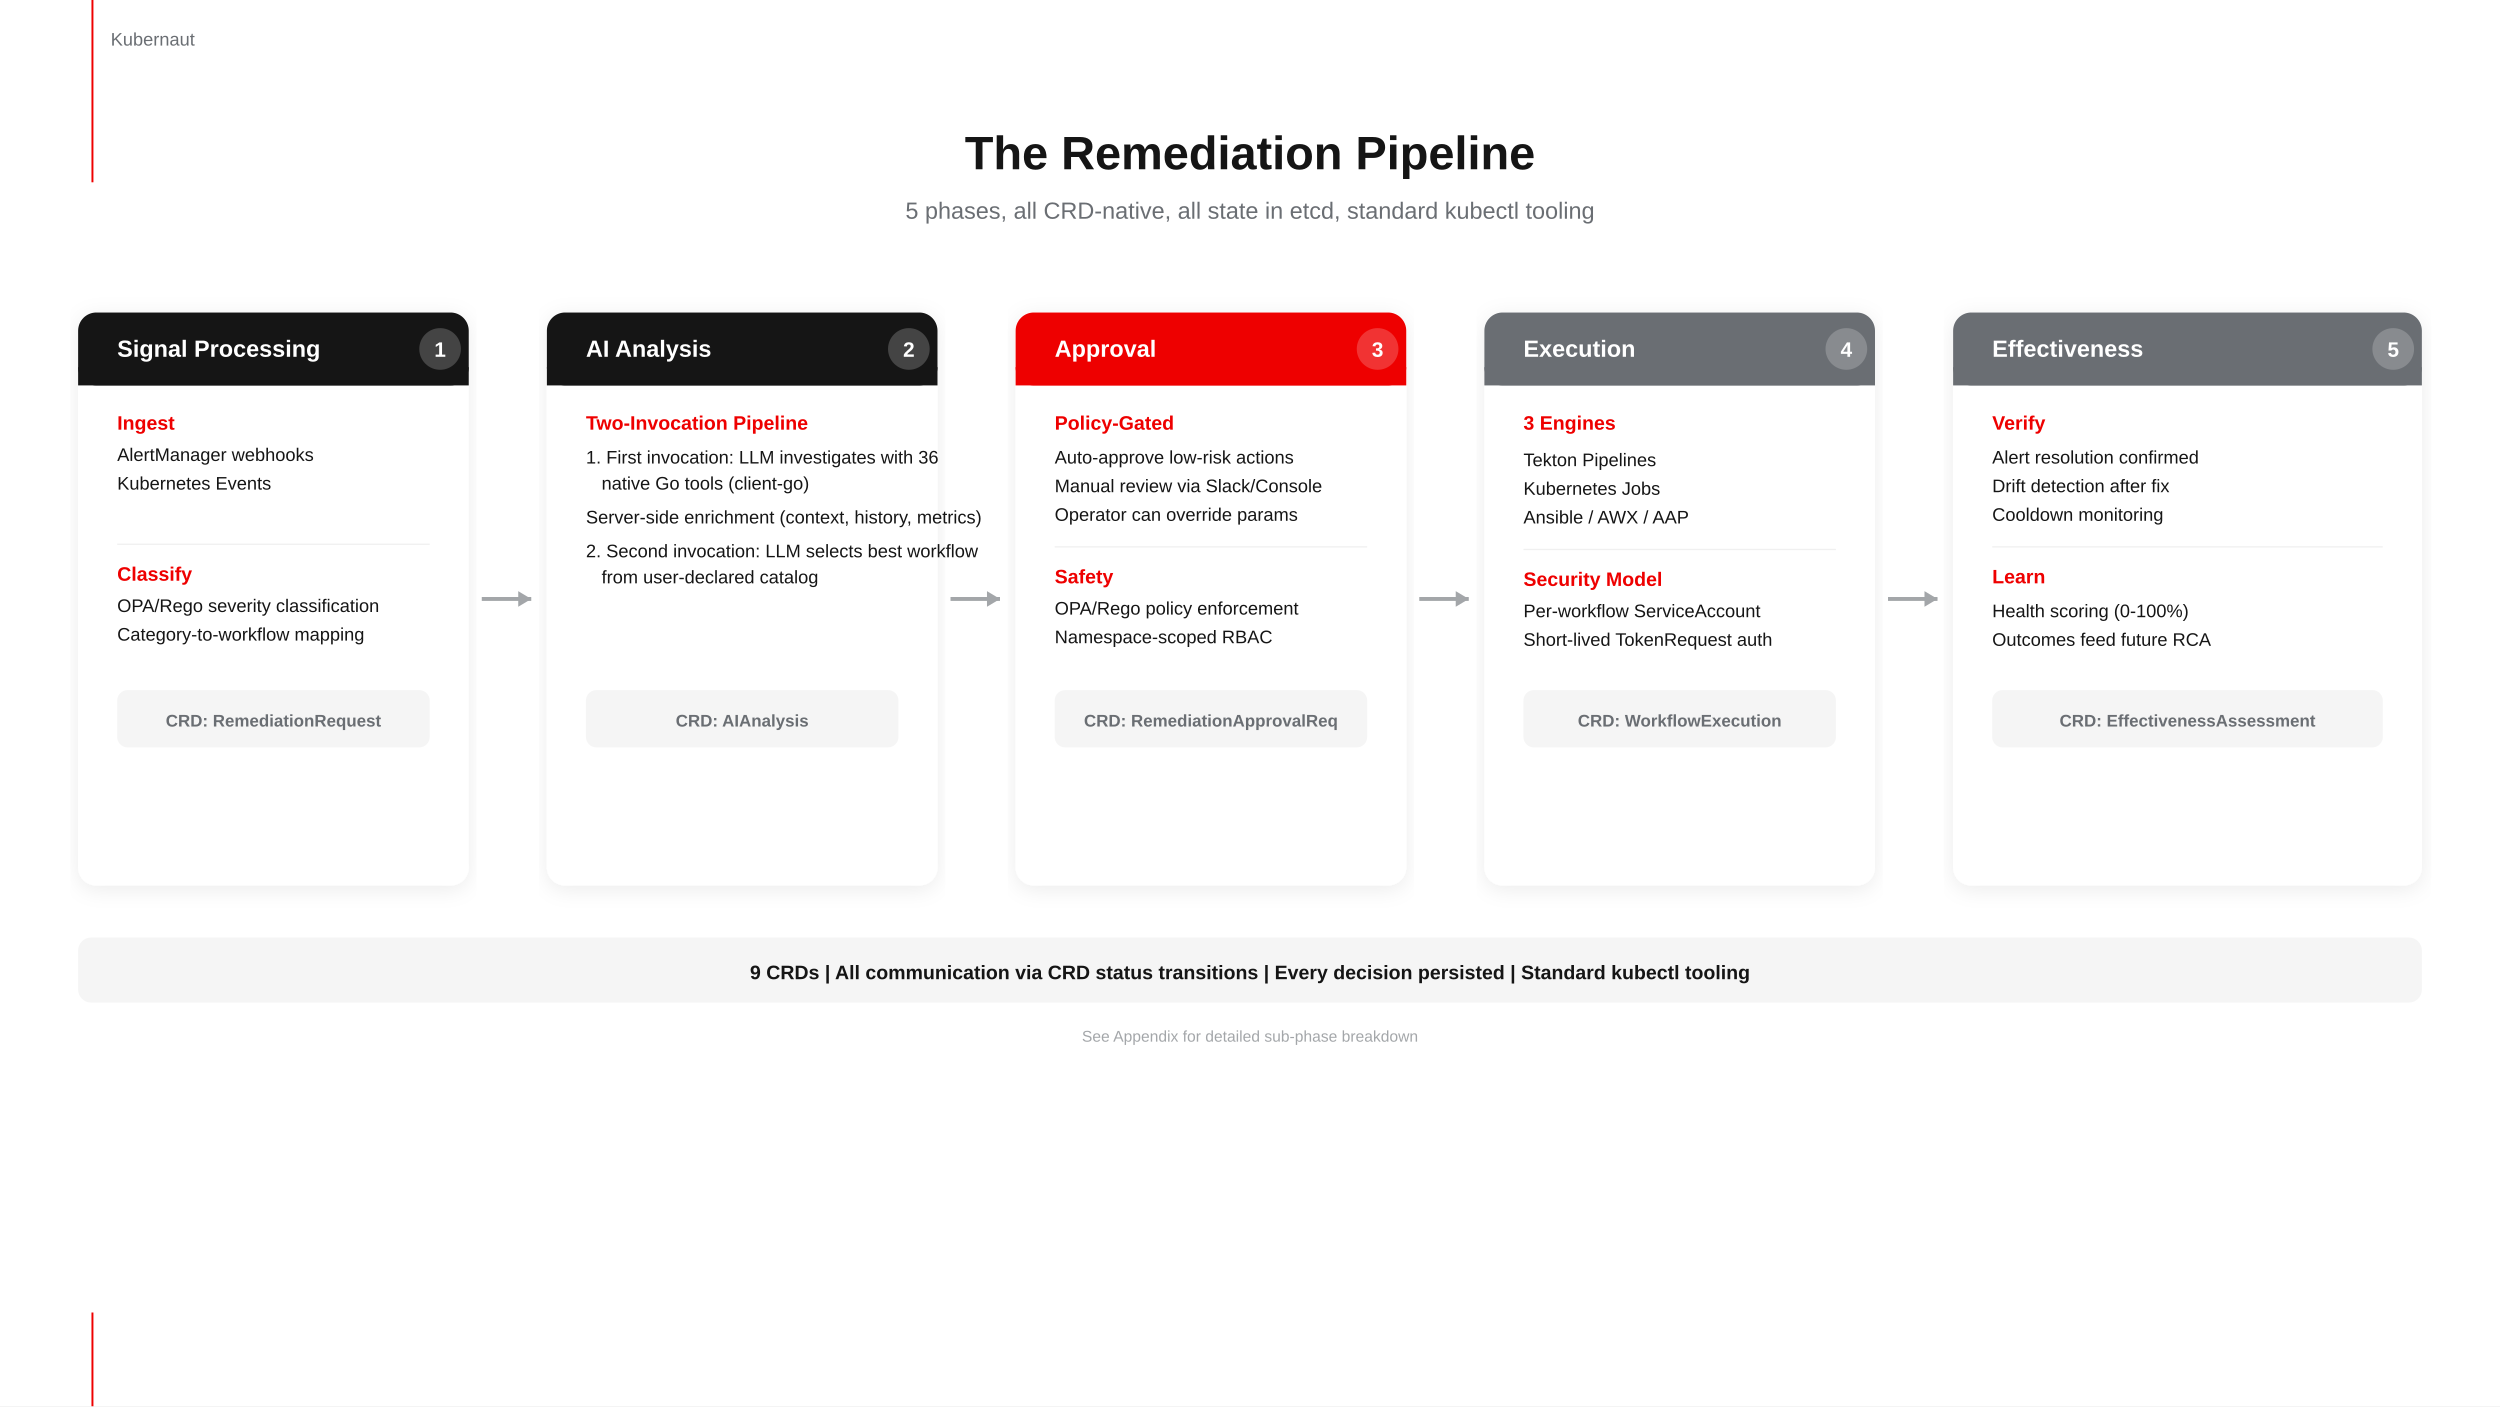
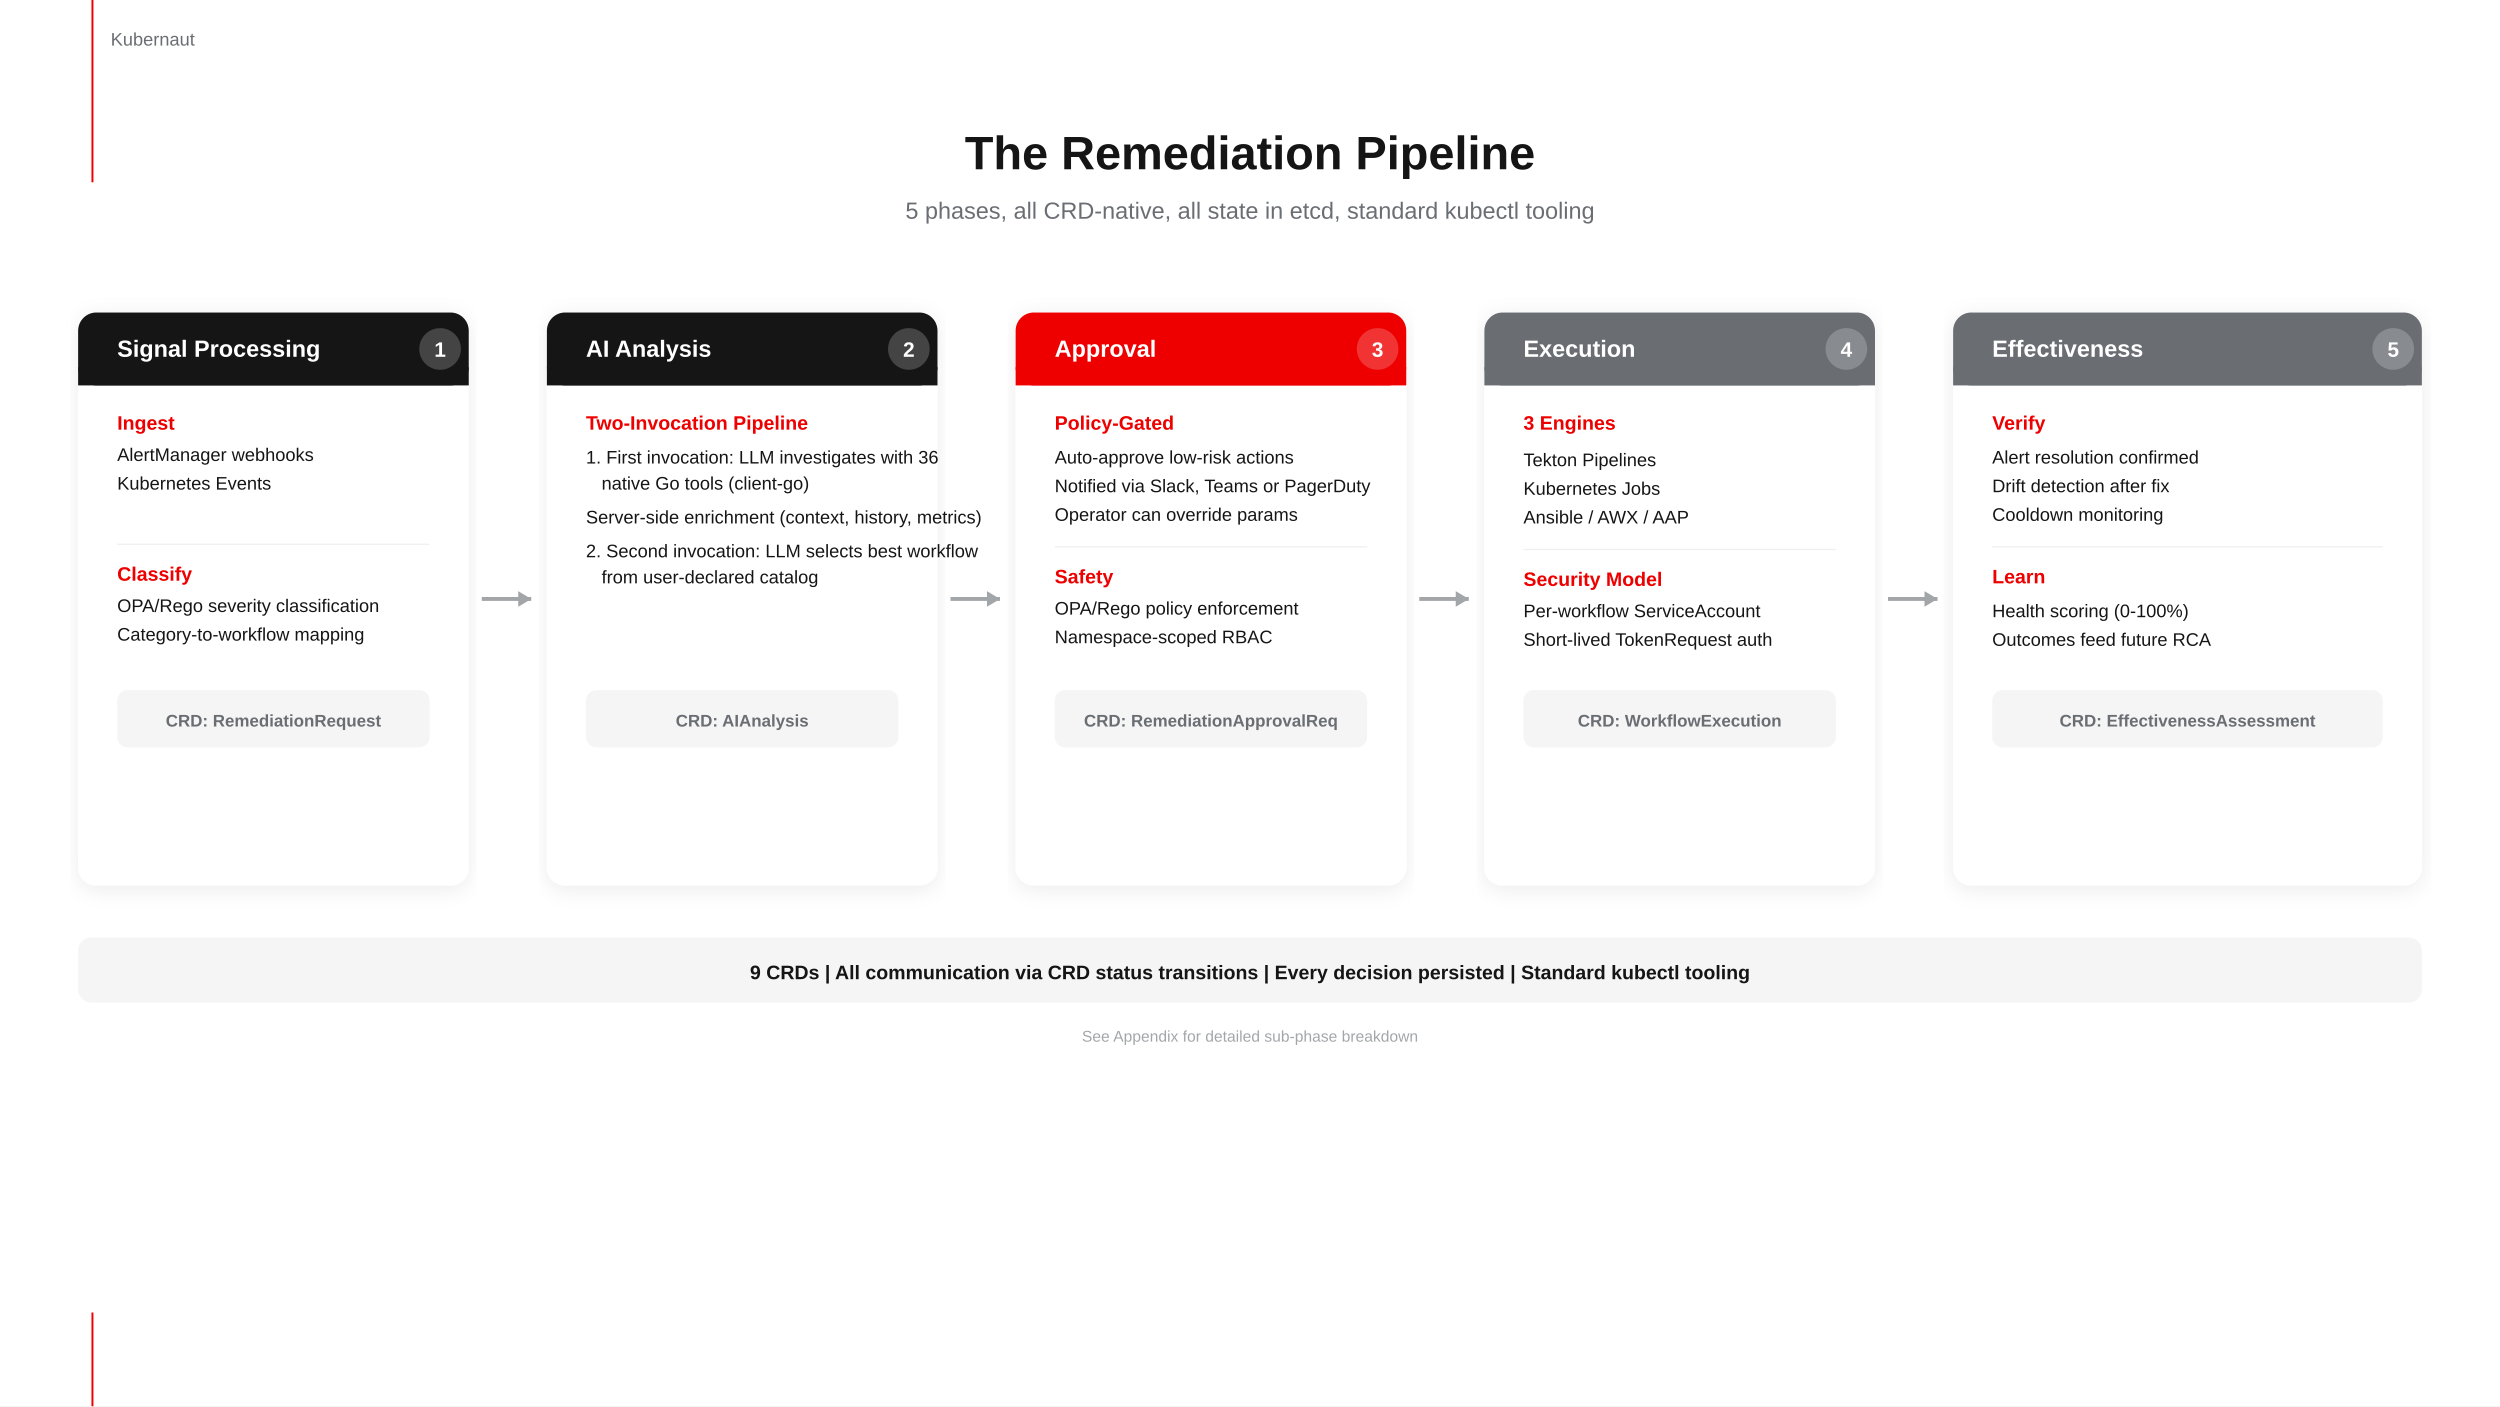
<svg xmlns="http://www.w3.org/2000/svg" viewBox="0 0 1920 1080" font-family="'Red Hat Display', 'Red Hat Text', Arial, sans-serif">
  <defs>
    <filter id="sh" x="-2%" y="-4%" width="104%" height="112%">
      <feDropShadow dx="0" dy="3" stdDeviation="8" flood-color="#000" flood-opacity="0.08" />
    </filter>
  </defs>
  <rect width="1920" height="1080" fill="white" />
  <line x1="71" y1="0" x2="71" y2="140" stroke="#EE0000" stroke-width="1.5" />
  <line x1="71" y1="1008" x2="71" y2="1080" stroke="#EE0000" stroke-width="1.5" />
  <text x="85" y="35" font-family="'Red Hat Display', Arial, sans-serif" font-weight="400" font-size="14px" fill="#6A6E73">Kubernaut</text>
  <text x="960" y="130" text-anchor="middle" font-family="'Red Hat Display', Arial, sans-serif" font-size="36px" font-weight="700" fill="#151515">The Remediation Pipeline</text>
  <text x="960" y="168" text-anchor="middle" font-family="'Red Hat Text', Arial, sans-serif" font-size="18px" fill="#6A6E73">5 phases, all CRD-native, all state in etcd, standard kubectl tooling</text>
  <g filter="url(#sh)">
    <rect x="60" y="240" width="300" height="440" rx="14" fill="white" />
  </g>
  <rect x="60" y="240" width="300" height="56" rx="14" fill="#151515" />
  <rect x="60" y="282" width="300" height="14" fill="#151515" />
  <circle cx="338" cy="268" r="16" fill="white" opacity="0.2" />
  <text x="338" y="274" text-anchor="middle" font-size="16" font-weight="700" fill="white">1</text>
  <text x="90" y="274" font-family="'Red Hat Display', Arial, sans-serif" font-size="18px" font-weight="700" fill="white">Signal Processing</text>
  <text x="90" y="330" font-family="'Red Hat Text', Arial, sans-serif" font-size="15px" font-weight="600" fill="#EE0000">Ingest</text>
  <text x="90" y="354" font-family="'Red Hat Text', Arial, sans-serif" font-size="14px" fill="#151515">AlertManager webhooks</text>
  <text x="90" y="376" font-family="'Red Hat Text', Arial, sans-serif" font-size="14px" fill="#151515">Kubernetes Events</text>
  <line x1="90" y1="418" x2="330" y2="418" stroke="#F0F0F0" stroke-width="1" />
  <text x="90" y="446" font-family="'Red Hat Text', Arial, sans-serif" font-size="15px" font-weight="600" fill="#EE0000">Classify</text>
  <text x="90" y="470" font-family="'Red Hat Text', Arial, sans-serif" font-size="14px" fill="#151515">OPA/Rego severity classification</text>
  <text x="90" y="492" font-family="'Red Hat Text', Arial, sans-serif" font-size="14px" fill="#151515">Category-to-workflow mapping</text>
  <rect x="90" y="530" width="240" height="44" rx="8" fill="#F5F5F5" />
  <text x="210" y="558" text-anchor="middle" font-family="'Red Hat Text', Arial, sans-serif" font-size="13px" font-weight="600" fill="#6A6E73">CRD: RemediationRequest</text>
  <line x1="370" y1="460" x2="408" y2="460" stroke="#A3A6A9" stroke-width="3" />
  <polygon points="408,460 398,454 398,466" fill="#A3A6A9" />
  <g filter="url(#sh)">
    <rect x="420" y="240" width="300" height="440" rx="14" fill="white" />
  </g>
  <rect x="420" y="240" width="300" height="56" rx="14" fill="#151515" />
  <rect x="420" y="282" width="300" height="14" fill="#151515" />
  <circle cx="698" cy="268" r="16" fill="white" opacity="0.2" />
  <text x="698" y="274" text-anchor="middle" font-size="16" font-weight="700" fill="white">2</text>
  <text x="450" y="274" font-family="'Red Hat Display', Arial, sans-serif" font-size="18px" font-weight="700" fill="white">AI Analysis</text>
  <text x="450" y="330" font-family="'Red Hat Text', Arial, sans-serif" font-size="15px" font-weight="600" fill="#EE0000">Two-Invocation Pipeline</text>
  <text x="450" y="356" font-family="'Red Hat Text', Arial, sans-serif" font-size="14px" fill="#151515">1. First invocation: LLM investigates with 36</text>
  <text x="462" y="376" font-family="'Red Hat Text', Arial, sans-serif" font-size="14px" fill="#151515">native Go tools (client-go)</text>
  <text x="450" y="402" font-family="'Red Hat Text', Arial, sans-serif" font-size="14px" fill="#151515">Server-side enrichment (context, history, metrics)</text>
  <text x="450" y="428" font-family="'Red Hat Text', Arial, sans-serif" font-size="14px" fill="#151515">2. Second invocation: LLM selects best workflow</text>
  <text x="462" y="448" font-family="'Red Hat Text', Arial, sans-serif" font-size="14px" fill="#151515">from user-declared catalog</text>
  <rect x="450" y="530" width="240" height="44" rx="8" fill="#F5F5F5" />
  <text x="570" y="558" text-anchor="middle" font-family="'Red Hat Text', Arial, sans-serif" font-size="13px" font-weight="600" fill="#6A6E73">CRD: AIAnalysis</text>
  <line x1="730" y1="460" x2="768" y2="460" stroke="#A3A6A9" stroke-width="3" />
  <polygon points="768,460 758,454 758,466" fill="#A3A6A9" />
  <g filter="url(#sh)">
    <rect x="780" y="240" width="300" height="440" rx="14" fill="white" />
  </g>
  <rect x="780" y="240" width="300" height="56" rx="14" fill="#EE0000" />
  <rect x="780" y="282" width="300" height="14" fill="#EE0000" />
  <circle cx="1058" cy="268" r="16" fill="white" opacity="0.2" />
  <text x="1058" y="274" text-anchor="middle" font-size="16" font-weight="700" fill="white">3</text>
  <text x="810" y="274" font-family="'Red Hat Display', Arial, sans-serif" font-size="18px" font-weight="700" fill="white">Approval</text>
  <text x="810" y="330" font-family="'Red Hat Text', Arial, sans-serif" font-size="15px" font-weight="600" fill="#EE0000">Policy-Gated</text>
  <text x="810" y="356" font-family="'Red Hat Text', Arial, sans-serif" font-size="14px" fill="#151515">Auto-approve low-risk actions</text>
-   <text x="810" y="378" font-family="'Red Hat Text', Arial, sans-serif" font-size="14px" fill="#151515">Manual review via Slack/Console</text>
+   <text x="810" y="378" font-family="'Red Hat Text', Arial, sans-serif" font-size="14px" fill="#151515">Notified via Slack, Teams or PagerDuty</text>
  <text x="810" y="400" font-family="'Red Hat Text', Arial, sans-serif" font-size="14px" fill="#151515">Operator can override params</text>
  <line x1="810" y1="420" x2="1050" y2="420" stroke="#F0F0F0" stroke-width="1" />
  <text x="810" y="448" font-family="'Red Hat Text', Arial, sans-serif" font-size="15px" font-weight="600" fill="#EE0000">Safety</text>
  <text x="810" y="472" font-family="'Red Hat Text', Arial, sans-serif" font-size="14px" fill="#151515">OPA/Rego policy enforcement</text>
  <text x="810" y="494" font-family="'Red Hat Text', Arial, sans-serif" font-size="14px" fill="#151515">Namespace-scoped RBAC</text>
  <rect x="810" y="530" width="240" height="44" rx="8" fill="#F5F5F5" />
  <text x="930" y="558" text-anchor="middle" font-family="'Red Hat Text', Arial, sans-serif" font-size="13px" font-weight="600" fill="#6A6E73">CRD: RemediationApprovalReq</text>
  <line x1="1090" y1="460" x2="1128" y2="460" stroke="#A3A6A9" stroke-width="3" />
  <polygon points="1128,460 1118,454 1118,466" fill="#A3A6A9" />
  <g filter="url(#sh)">
    <rect x="1140" y="240" width="300" height="440" rx="14" fill="white" />
  </g>
  <rect x="1140" y="240" width="300" height="56" rx="14" fill="#6A6E73" />
  <rect x="1140" y="282" width="300" height="14" fill="#6A6E73" />
  <circle cx="1418" cy="268" r="16" fill="white" opacity="0.2" />
  <text x="1418" y="274" text-anchor="middle" font-size="16" font-weight="700" fill="white">4</text>
  <text x="1170" y="274" font-family="'Red Hat Display', Arial, sans-serif" font-size="18px" font-weight="700" fill="white">Execution</text>
  <text x="1170" y="330" font-family="'Red Hat Text', Arial, sans-serif" font-size="15px" font-weight="600" fill="#EE0000">3 Engines</text>
  <text x="1170" y="358" font-family="'Red Hat Text', Arial, sans-serif" font-size="14px" fill="#151515">Tekton Pipelines</text>
  <text x="1170" y="380" font-family="'Red Hat Text', Arial, sans-serif" font-size="14px" fill="#151515">Kubernetes Jobs</text>
  <text x="1170" y="402" font-family="'Red Hat Text', Arial, sans-serif" font-size="14px" fill="#151515">Ansible / AWX / AAP</text>
  <line x1="1170" y1="422" x2="1410" y2="422" stroke="#F0F0F0" stroke-width="1" />
  <text x="1170" y="450" font-family="'Red Hat Text', Arial, sans-serif" font-size="15px" font-weight="600" fill="#EE0000">Security Model</text>
  <text x="1170" y="474" font-family="'Red Hat Text', Arial, sans-serif" font-size="14px" fill="#151515">Per-workflow ServiceAccount</text>
  <text x="1170" y="496" font-family="'Red Hat Text', Arial, sans-serif" font-size="14px" fill="#151515">Short-lived TokenRequest auth</text>
  <rect x="1170" y="530" width="240" height="44" rx="8" fill="#F5F5F5" />
  <text x="1290" y="558" text-anchor="middle" font-family="'Red Hat Text', Arial, sans-serif" font-size="13px" font-weight="600" fill="#6A6E73">CRD: WorkflowExecution</text>
  <line x1="1450" y1="460" x2="1488" y2="460" stroke="#A3A6A9" stroke-width="3" />
  <polygon points="1488,460 1478,454 1478,466" fill="#A3A6A9" />
  <g filter="url(#sh)">
    <rect x="1500" y="240" width="360" height="440" rx="14" fill="white" />
  </g>
  <rect x="1500" y="240" width="360" height="56" rx="14" fill="#6A6E73" />
  <rect x="1500" y="282" width="360" height="14" fill="#6A6E73" />
  <circle cx="1838" cy="268" r="16" fill="white" opacity="0.2" />
  <text x="1838" y="274" text-anchor="middle" font-size="16" font-weight="700" fill="white">5</text>
  <text x="1530" y="274" font-family="'Red Hat Display', Arial, sans-serif" font-size="18px" font-weight="700" fill="white">Effectiveness</text>
  <text x="1530" y="330" font-family="'Red Hat Text', Arial, sans-serif" font-size="15px" font-weight="600" fill="#EE0000">Verify</text>
  <text x="1530" y="356" font-family="'Red Hat Text', Arial, sans-serif" font-size="14px" fill="#151515">Alert resolution confirmed</text>
  <text x="1530" y="378" font-family="'Red Hat Text', Arial, sans-serif" font-size="14px" fill="#151515">Drift detection after fix</text>
  <text x="1530" y="400" font-family="'Red Hat Text', Arial, sans-serif" font-size="14px" fill="#151515">Cooldown monitoring</text>
  <line x1="1530" y1="420" x2="1830" y2="420" stroke="#F0F0F0" stroke-width="1" />
  <text x="1530" y="448" font-family="'Red Hat Text', Arial, sans-serif" font-size="15px" font-weight="600" fill="#EE0000">Learn</text>
  <text x="1530" y="474" font-family="'Red Hat Text', Arial, sans-serif" font-size="14px" fill="#151515">Health scoring (0-100%)</text>
  <text x="1530" y="496" font-family="'Red Hat Text', Arial, sans-serif" font-size="14px" fill="#151515">Outcomes feed future RCA</text>
  <rect x="1530" y="530" width="300" height="44" rx="8" fill="#F5F5F5" />
  <text x="1680" y="558" text-anchor="middle" font-family="'Red Hat Text', Arial, sans-serif" font-size="13px" font-weight="600" fill="#6A6E73">CRD: EffectivenessAssessment</text>
  <rect x="60" y="720" width="1800" height="50" rx="10" fill="#F5F5F5" />
  <text x="960" y="752" text-anchor="middle" font-family="'Red Hat Display', Arial, sans-serif" font-size="15px" font-weight="600" fill="#151515">9 CRDs  |  All communication via CRD status transitions  |  Every decision persisted  |  Standard kubectl tooling</text>
  <text x="960" y="800" text-anchor="middle" font-family="'Red Hat Text', Arial, sans-serif" font-size="12px" fill="#A3A6A9">See Appendix for detailed sub-phase breakdown</text>
</svg>
